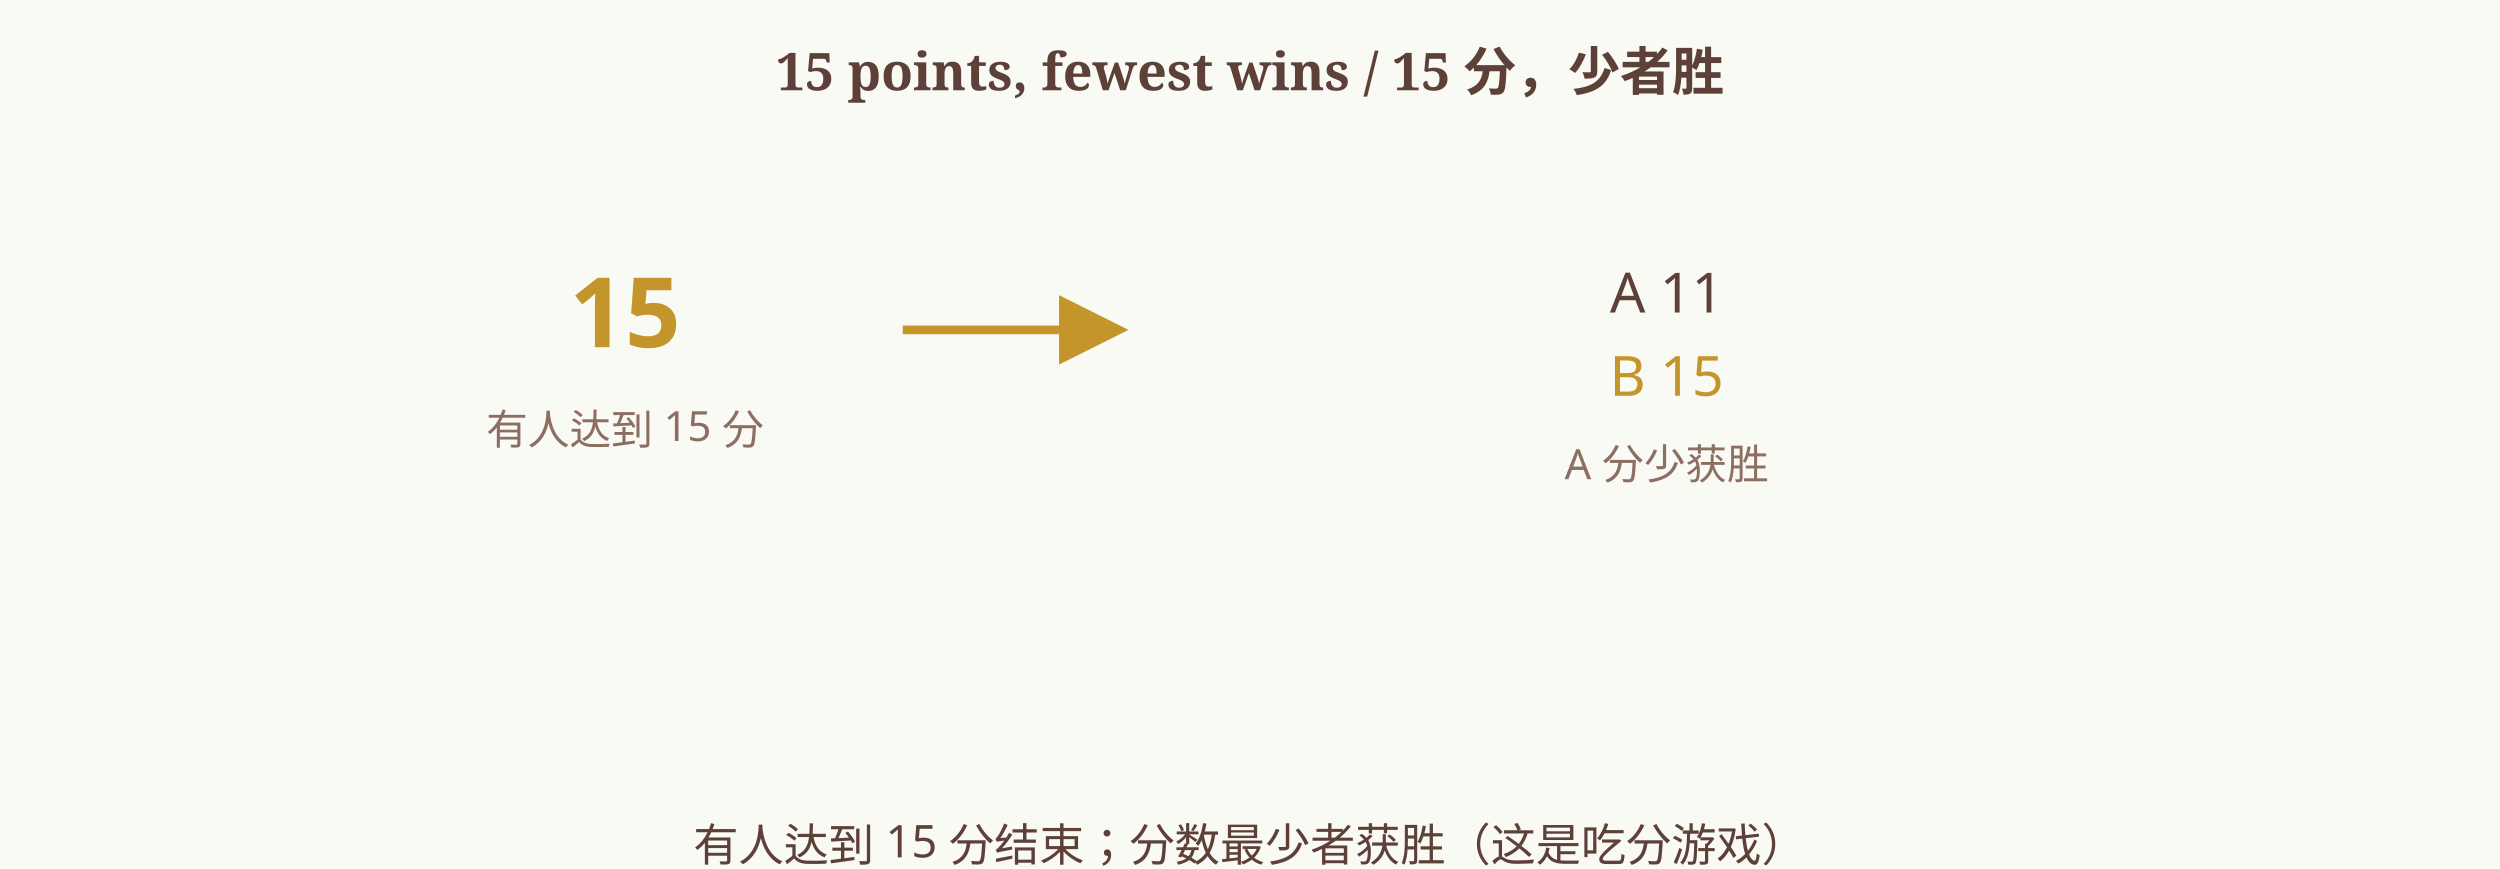
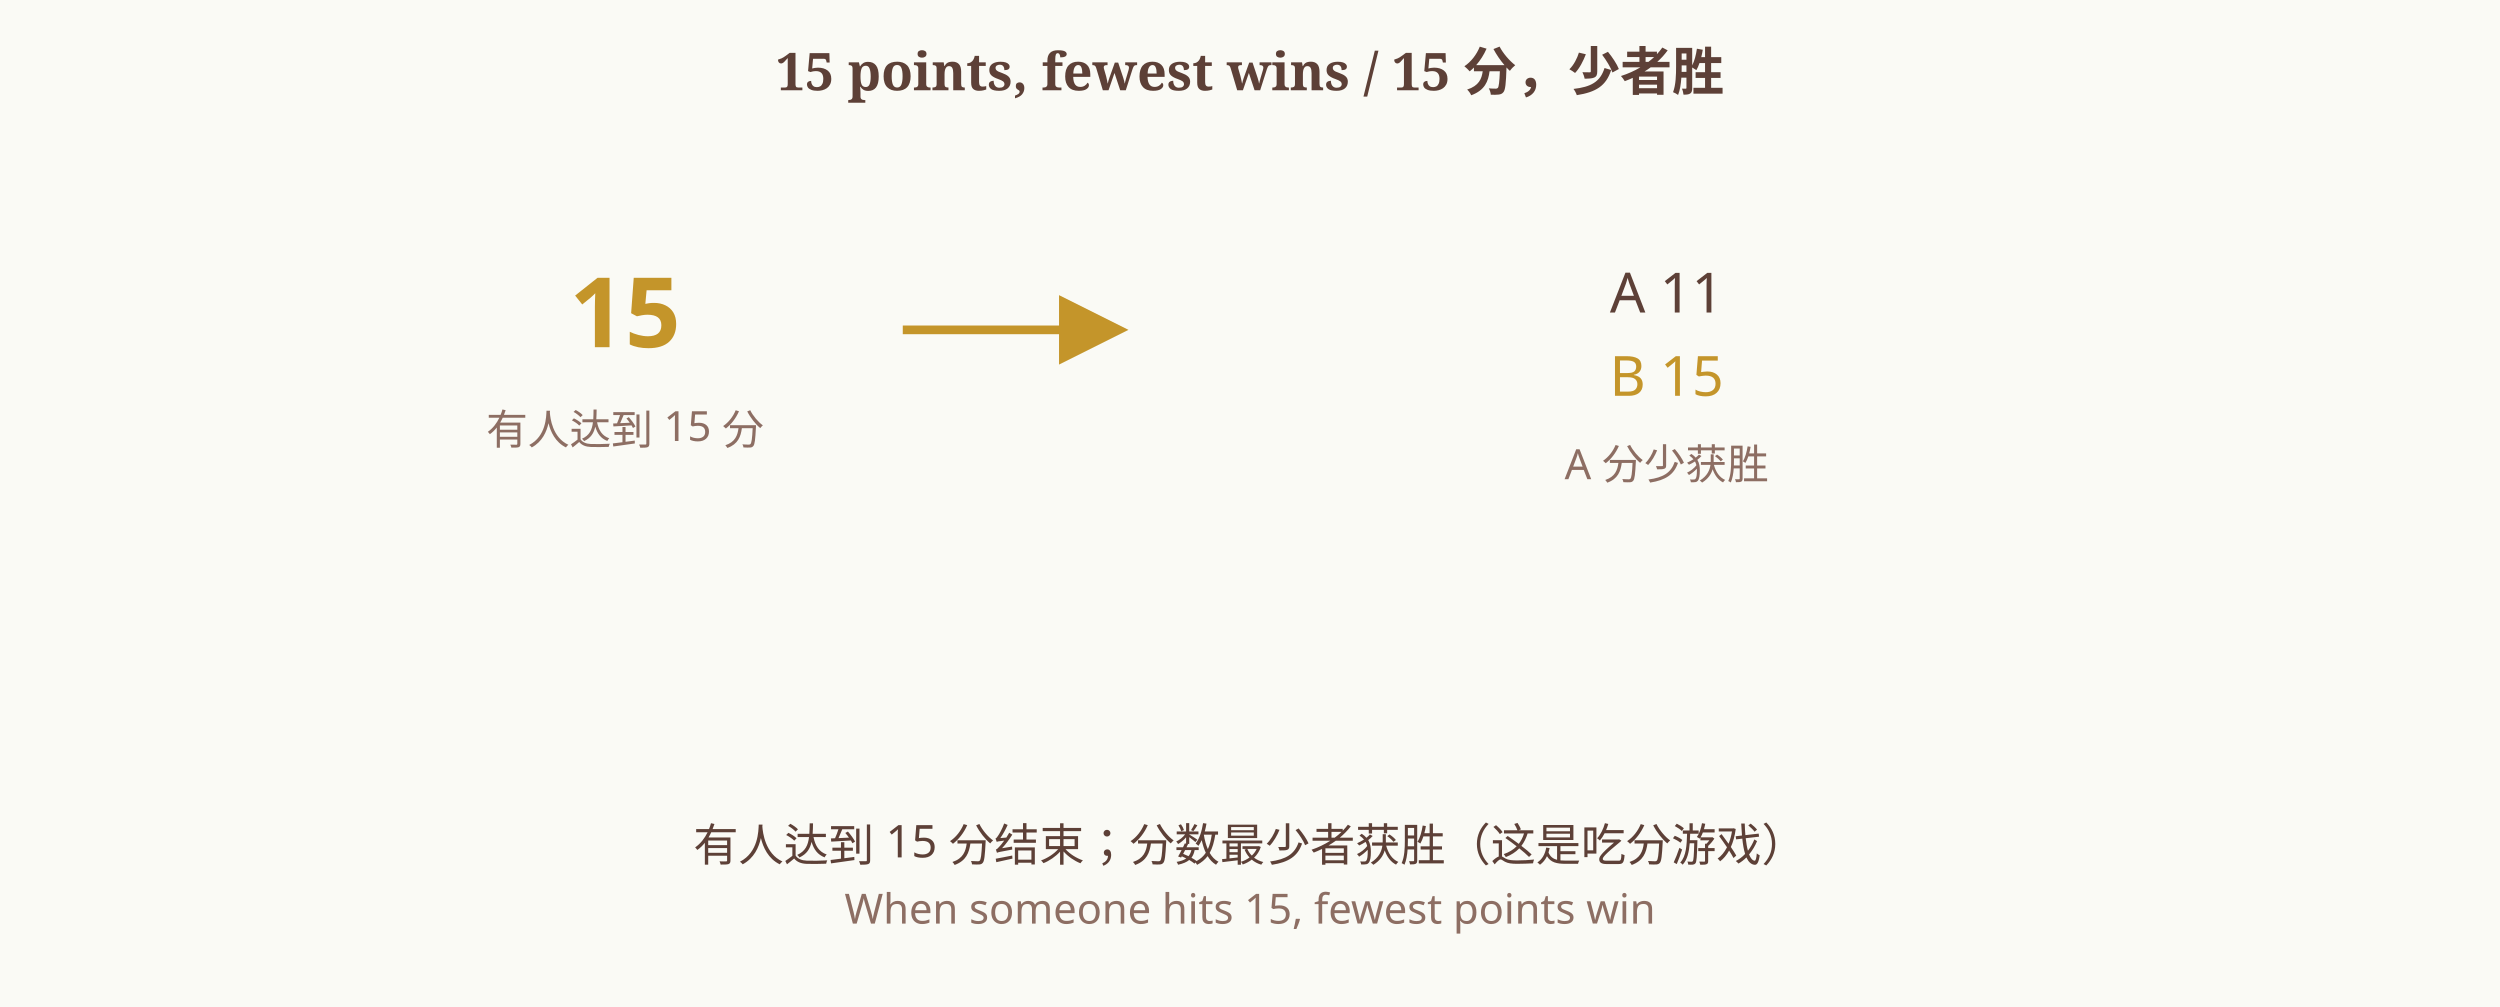
- <svg xmlns="http://www.w3.org/2000/svg" viewBox="0 0 720 250" role="img">
-   <rect width="720" height="250" fill="#FAFAF5" />
+ <svg xmlns="http://www.w3.org/2000/svg" viewBox="0 0 720 290" role="img">
+   <rect width="720" height="290" fill="#FAFAF5" />
  <defs>
    <marker id="arr" markerWidth="8" markerHeight="8" refX="6" refY="4" orient="auto">
      <path d="M0 0l8 4-8 4z" fill="#C4952A" />
    </marker>
  </defs>
  <text x="360" y="26" text-anchor="middle" font-family="Georgia, serif" font-size="15" fill="#5D4037" font-weight="700">15 points, fewest wins / 15 分，少者胜</text>
  <text x="180" y="100" text-anchor="middle" font-family="'PingFang SC', 'Hiragino Sans GB', 'Microsoft YaHei', sans-serif" font-size="28" font-weight="700" fill="#C4952A">15</text>
  <text x="180" y="128" text-anchor="middle" font-family="'PingFang SC', 'Hiragino Sans GB', 'Microsoft YaHei', sans-serif" font-size="12" fill="#8D6E63">有人达到 15 分</text>
  <path d="M260 95 L320 95" stroke="#C4952A" stroke-width="2.5" marker-end="url(#arr)" />
  <text x="480" y="90" text-anchor="middle" font-family="'PingFang SC', 'Hiragino Sans GB', 'Microsoft YaHei', sans-serif" font-size="16" fill="#5D4037">A  11</text>
  <text x="480" y="114" text-anchor="middle" font-family="'PingFang SC', 'Hiragino Sans GB', 'Microsoft YaHei', sans-serif" font-size="16" fill="#C4952A">B  15</text>
  <text x="480" y="138" text-anchor="middle" font-family="'PingFang SC', 'Hiragino Sans GB', 'Microsoft YaHei', sans-serif" font-size="12" fill="#8D6E63">A 分少获胜</text>
  <text x="360" y="248" text-anchor="middle" font-family="'PingFang SC', 'Hiragino Sans GB', 'Microsoft YaHei', sans-serif" font-size="13" fill="#5D4037">有人达到 15 分结束；分数最少者获胜（这是吃分游戏）</text>
  <text x="360" y="266" text-anchor="middle" font-family="'PingFang SC', 'Hiragino Sans GB', 'Microsoft YaHei', sans-serif" font-size="12" fill="#8D6E63">When someone hits 15, fewest points win</text>
</svg>
